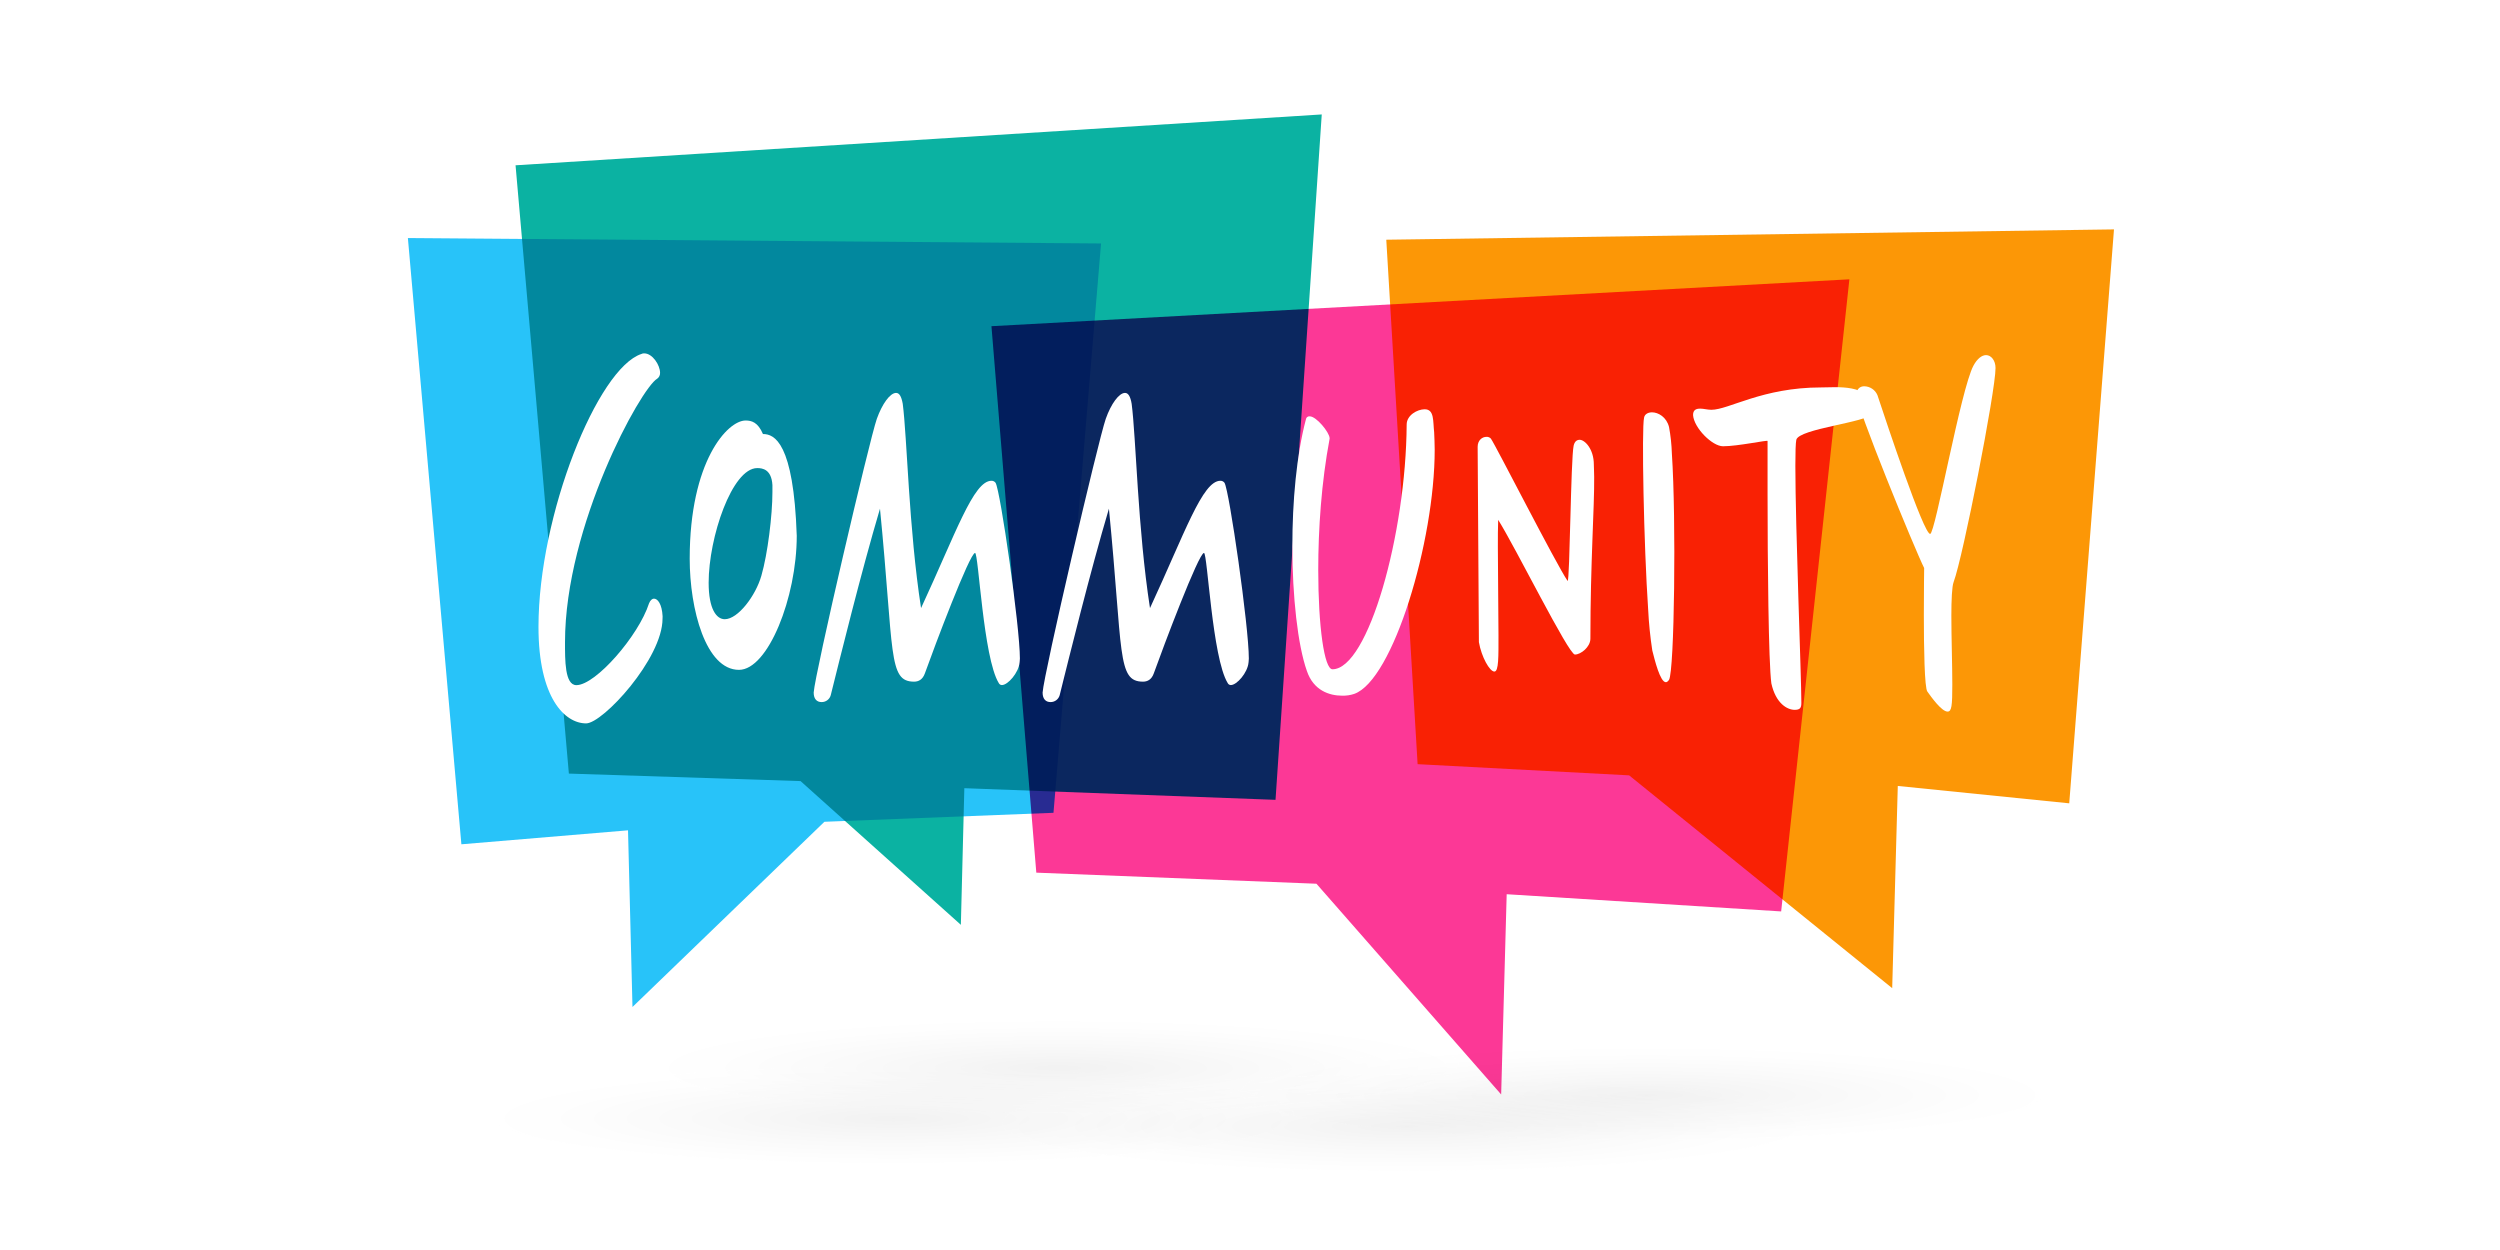
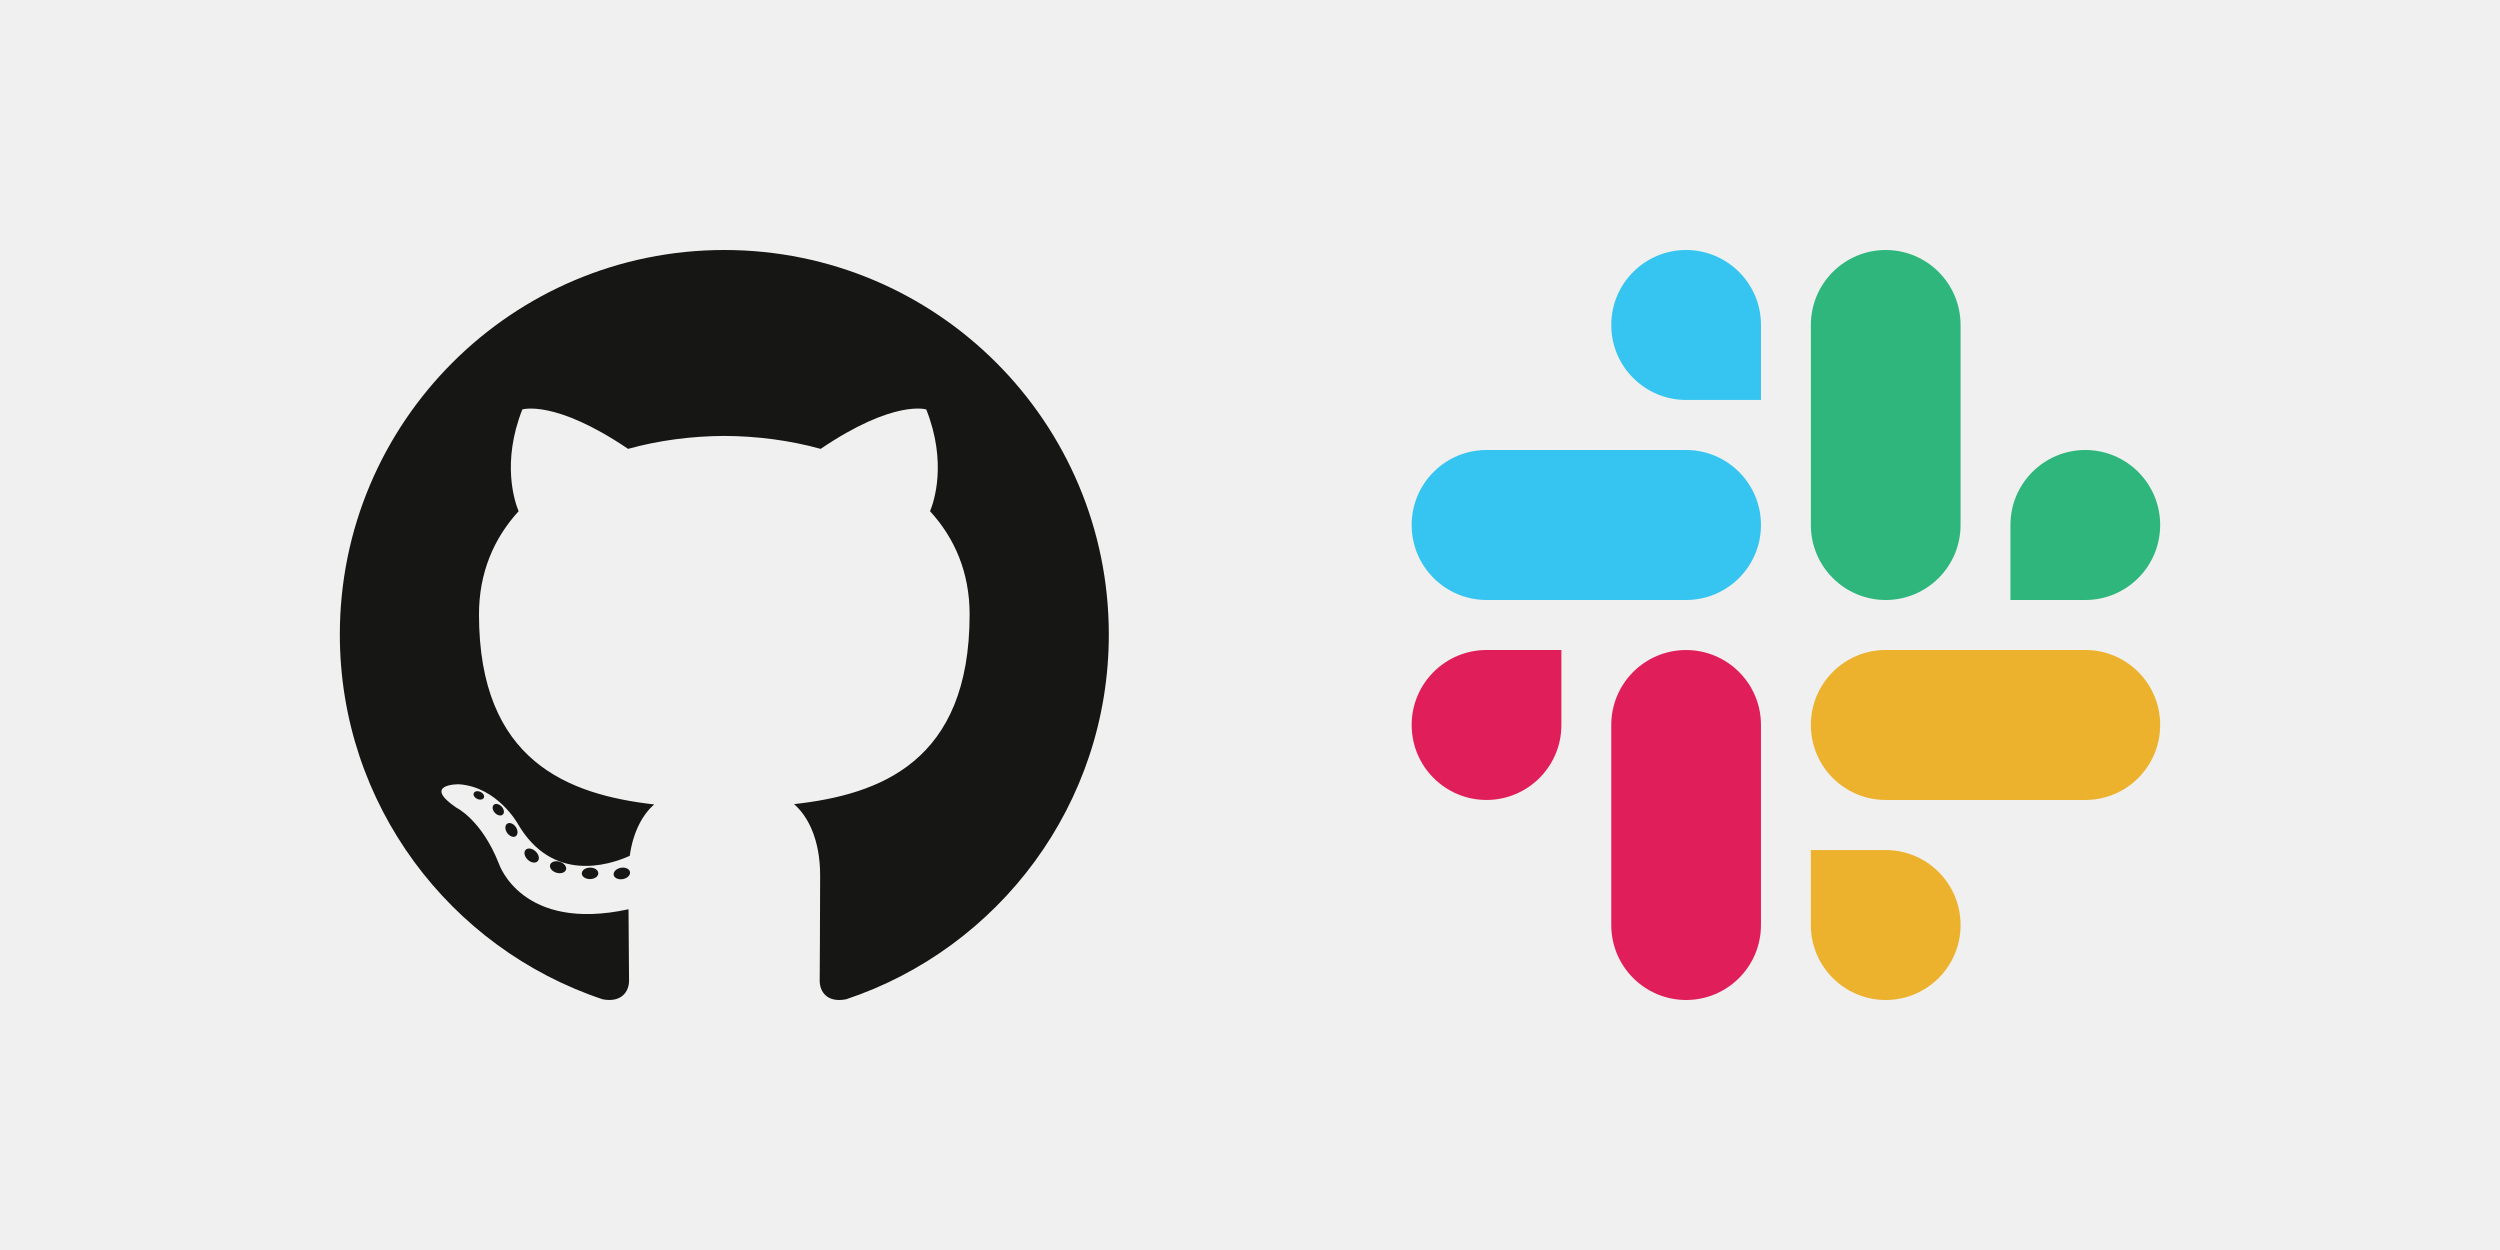
- <svg xmlns="http://www.w3.org/2000/svg" xmlns:xlink="http://www.w3.org/1999/xlink" viewBox="0 0 1417.32 708.66">
-   <defs>
-     <style>.cls-1{isolation:isolate;}.cls-2{fill:#fff;}.cls-3{opacity:0.5;}.cls-4,.cls-5,.cls-6,.cls-7{opacity:0.35;}.cls-10,.cls-11,.cls-12,.cls-4,.cls-5,.cls-6,.cls-7,.cls-8,.cls-9{mix-blend-mode:multiply;}.cls-4{fill:url(#radial-gradient);}.cls-5{fill:url(#radial-gradient-2);}.cls-6{fill:url(#radial-gradient-3);}.cls-7{fill:url(#radial-gradient-4);}.cls-8{fill:#0bb2a2;}.cls-10{fill:#28c3f9;}.cls-11{fill:#fc3896;}.cls-12{fill:#fc9706;}</style>
-     <radialGradient id="radial-gradient" cx="550.02" cy="3494.1" r="182.75" gradientTransform="translate(-181.08 110.08) scale(1.25 0.15)" gradientUnits="userSpaceOnUse">
-       <stop offset="0" stop-color="#b3b3b3" />
-       <stop offset="0.44" stop-color="#dcdcdc" />
-       <stop offset="0.79" stop-color="#f6f6f6" />
-       <stop offset="1" stop-color="#fff" />
-     </radialGradient>
-     <radialGradient id="radial-gradient-2" cx="624.63" cy="3302.97" r="182.75" xlink:href="#radial-gradient" />
-     <radialGradient id="radial-gradient-3" cx="783.12" cy="3523.5" r="182.75" xlink:href="#radial-gradient" />
-     <radialGradient id="radial-gradient-4" cx="891.65" cy="3405.88" r="182.74" xlink:href="#radial-gradient" />
-   </defs>
-   <g class="cls-1">
-     <g id="Layer_2" data-name="Layer 2">
-       <g id="Calque_1" data-name="Calque 1">
-         <rect class="cls-2" width="1417.32" height="708.66" />
-         <g class="cls-3">
-           <path class="cls-4" d="M733.63,632.09c0,15.08-102.16,27.3-228.18,27.3s-228.17-12.22-228.17-27.3S379.44,604.8,505.45,604.8,733.63,617,733.63,632.09Z" />
-           <path class="cls-5" d="M826.76,603.54c0,15.07-102.16,27.29-228.17,27.29s-228.18-12.22-228.18-27.29,102.16-27.3,228.18-27.3S826.76,588.46,826.76,603.54Z" />
-           <ellipse class="cls-6" cx="796.42" cy="636.49" rx="228.17" ry="27.3" />
-           <path class="cls-7" d="M1160.06,618.92c0,15.07-102.16,27.29-228.18,27.29S703.71,634,703.71,618.92s102.16-27.3,228.17-27.3S1160.06,603.84,1160.06,618.92Z" />
-         </g>
-         <polygon class="cls-8" points="749.34 64.88 292.28 93.71 322.51 438.57 453.85 442.82 544.74 524.31 546.71 446.85 723.13 453.45 749.34 64.88" />
-         <g class="cls-9">
-           <polygon class="cls-10" points="231.24 134.95 624.22 138.03 597.25 460.8 467.38 465.89 358.57 570.89 356.04 470.73 261.57 478.65 231.24 134.95" />
-         </g>
-         <polygon class="cls-11" points="1048.47 158.35 562.08 184.93 587.51 494.73 746.32 501.01 851.05 620.48 854.18 506.96 1009.79 516.71 1048.47 158.35" />
-         <g class="cls-9">
-           <polygon class="cls-12" points="1198.48 130.05 785.92 135.9 803.68 433.23 923.6 439.57 1072.74 560.22 1075.91 445.58 1173.11 455.43 1198.48 130.05" />
-         </g>
-         <path class="cls-2" d="M375.61,350.74c0,22.68-33.84,59.37-43.33,59.37-12,0-27-14.34-27-54.7,0-63.7,33.66-146.74,58.37-154.74a2.86,2.86,0,0,1,1.61-.33c4.66,0,8.95,6.67,8.95,11a3.86,3.86,0,0,1-1.61,3.34c-9.31,5.33-52.28,83.37-52.28,149.4,0,10-.18,24.35,6.45,24.35,10.92,0,35.27-28,41.18-46.36.71-1.67,1.61-2.67,2.86-2.67,2,0,4.48,3,4.84,10Z" />
-         <path class="cls-2" d="M418.94,379.76c-18.8,0-27.93-34.35-27.93-63,0-55.36,21.48-78.37,31.69-78.37,3.4,0,7,1,9.84,7.67,6.45,0,17.37,4.66,19.16,57.69C451.7,338.74,435.41,379.76,418.94,379.76Zm10.38-114.39c-14.32,0-27.57,39.35-27.57,65,0,15,4.47,20.68,9.13,20.68,7.52,0,17.55-13.34,20.77-24.68,3.58-12.34,6.26-34.35,6.26-47.36v-4C437.38,266,432.18,265.37,429.32,265.37Z" />
-         <path class="cls-2" d="M568,388.38a2,2,0,0,1-1.79-1.16c-8.77-14.29-11.45-73.74-13.42-73.74-3,0-23.1,53.28-28.47,68.33-1.26,3.48-3.58,4.64-6.09,4.64-14.86,0-11.28-16.22-19.34-98.06-10.56,35.51-22.73,84.93-27.93,105.78a5.31,5.31,0,0,1-5.19,3.86c-2.5,0-4.47-1.55-4.47-5.41.71-10.81,31.51-142.84,35.8-155.19,3.05-8.5,7.52-14.68,10.93-14.68,1.79,0,3,1.93,3.76,6.18,2.5,19.3,3.4,70.65,10.38,115.82,19.87-42.85,29.72-72.19,39.93-72.19a2.77,2.77,0,0,1,2.32,1.16c2.69,4.24,13.79,81.45,13.79,99.6,0,1.16-.18,1.93-.18,2.32C577.47,381.43,571.39,388.38,568,388.38Z" />
-         <path class="cls-2" d="M697.79,388.38a2,2,0,0,1-1.79-1.16c-8.77-14.29-11.46-73.74-13.43-73.74-3,0-23.09,53.28-28.47,68.33-1.25,3.48-3.58,4.64-6.08,4.64-14.86,0-11.28-16.22-19.34-98.06-10.56,35.51-22.74,84.93-27.93,105.78a5.32,5.32,0,0,1-5.19,3.86c-2.51,0-4.48-1.55-4.48-5.41.72-10.81,31.51-142.84,35.81-155.19,3-8.5,7.52-14.68,10.92-14.68,1.79,0,3.05,1.93,3.76,6.18,2.51,19.3,3.4,70.65,10.39,115.82,19.87-42.85,29.72-72.19,39.92-72.19a2.79,2.79,0,0,1,2.33,1.16C696.9,278,708,355.17,708,373.32c0,1.16-.18,1.93-.18,2.32C707.28,381.43,701.19,388.38,697.79,388.38Z" />
-         <path class="cls-2" d="M813.37,255c0,52-23.64,130.73-45.66,138.4a19.88,19.88,0,0,1-6.8,1c-7.34,0-16.29-3-20-14-5.2-14.67-8.24-42.35-8.24-70.7,0-25.34,2.33-51.69,7.7-72a1.92,1.92,0,0,1,2.15-1.67c3.76,0,11.1,9,11.28,12.34v.33c-4.66,24.68-6.45,51.36-6.45,74.37,0,32,3.4,56.36,8.06,56.36,20.23,0,41.71-76.7,42.07-138.73,0-5.34,6.09-8.67,10.21-8.67,5.55,0,4.65,6.67,5.37,13C813.19,248.36,813.37,251.36,813.37,255Z" />
-         <path class="cls-2" d="M903.78,270.37c.18,17-2.14,48.36-2.14,91.71,0,4.67-5.38,9-8.78,9-3.58,0-33.48-60.37-43.5-76.37-.18,4.33-.18,9.67-.18,15.34,0,16,.35,35.35.35,50,0,12,.18,20.68-2.32,20.68-2.69,0-7.34-8.34-8.78-16.68,0-1.33-.53-90-.71-110.72,0-3.67,2.5-5.67,5-5.67a3.13,3.13,0,0,1,2.51,1c3,4.34,36.88,71,43.5,80.71,1.26,0,1.79-69.37,3.41-76.7.53-2.34,1.79-3.34,3.4-3.34,3,0,8.05,5.34,8.05,14C903.6,265.37,903.78,267.7,903.78,270.37Z" />
-         <path class="cls-2" d="M946.22,385.43c-.72,1-1.26,1.33-1.79,1.33-3.23,0-6.27-12.34-7.7-18a227.75,227.75,0,0,1-2.33-23c-2.51-37-3.76-103-2.33-109,.36-2,2.33-3,4.48-3,3.58,0,8.24,2.66,9.67,8.33a99.74,99.74,0,0,1,1.61,15C950.34,294.72,949.26,380.42,946.22,385.43Z" />
-         <path class="cls-2" d="M1061.16,232.35a8.16,8.16,0,0,1-.36,2.34c-1.79,4.67-41,8.33-42.43,14.67-.36,1.67-.53,7-.53,14.67,0,35,3.4,119.73,3.4,134.4,0,2.67-.54,4-3.76,4-4.3,0-10.75-3.67-13.25-15-1.61-11.67-2.15-69.7-2.15-107V250c.18-.67-16.83,3-25.24,3-6.09,0-16.48-10.34-17-17.68,0-3,1.79-3.66,4.11-3.66,1.79,0,4.12.66,6.27.66,9.85,0,29-12.67,62.13-12.67,8.23,0,28.29-2.34,28.82,11.67Z" />
-         <path class="cls-2" d="M1107.54,330.07c-.9,2.33-1.26,10-1.26,19,0,12.34.54,28,.54,39,0,12-.36,15.35-2.68,15.35-3.41,0-9.31-8.34-11.46-11.34-1.61-2-2-24.68-2-43.36,0-14.34.18-26.68.18-26.68-5.2-10.34-38.86-92.38-38.5-98.71.36-3,2.33-4.34,4.48-4.34a8.26,8.26,0,0,1,7.52,5c5.19,15.68,26.14,78.71,29.9,78.71,2.86,0,17.36-82,24.53-95.38,2.14-4,4.83-6,7.16-6,2.86,0,5.37,3,5.37,7.33C1131.35,221.68,1112.91,315.73,1107.54,330.07Z" />
-       </g>
+ <svg xmlns="http://www.w3.org/2000/svg" version="1.1" id="Layer_1" x="0px" y="0px" width="600px" height="300px" viewBox="0 0 600 300" style="enable-background:new 0 0 600 300;" xml:space="preserve">
+   <style type="text/css">
+ 	.st0{fill:#0FB9B8;}
+ 	.st1{fill:#00CCCC;}
+ 	.st2{fill:#333333;}
+ 	.st3{fill:#FFFFFF;}
+ 	.st4{fill:none;stroke:#000000;stroke-width:2.243;stroke-linecap:round;stroke-linejoin:round;stroke-miterlimit:10;}
+ 	.st5{fill:#59AE0B;}
+ 	.st6{fill:#632CA6;}
+ 	.st7{fill:#008C99;}
+ 	.st8{fill:#72CCD2;}
+ 	.st9{fill:#4285F4;}
+ 	.st10{fill:#EA4336;}
+ 	.st11{fill:#5E6268;}
+ 	.st12{fill:#34A752;}
+ 	.st13{fill:#FABB08;}
+ 	.st14{opacity:0.24;filter:url(#AI_GaussianBlur_1_5_);}
+ 	.st15{fill:#FF9900;}
+ 	.st16{fill:#CCCCCC;}
+ 	.st17{fill:url(#SVGID_1_);}
+ 	.st18{opacity:0.24;fill:url(#SVGID_2_);}
+ 	.st19{opacity:0.24;fill:url(#SVGID_3_);}
+ 	.st20{fill:#999999;}
+ 	.st21{opacity:0.6;fill:url(#SVGID_4_);}
+ 	.st22{opacity:0.6;fill:url(#SVGID_5_);}
+ 	.st23{fill:#D8D8D8;}
+ 	.st24{opacity:0.24;}
+ 	.st25{filter:url(#Adobe_OpacityMaskFilter);}
+ 	.st26{opacity:0.18;mask:url(#SVGID_6_);}
+ 	.st27{fill:none;stroke:#E8E8E8;stroke-width:0.349;stroke-miterlimit:10;}
+ 	.st28{fill:none;}
+ 	.st29{fill:#ADADAD;}
+ 	.st30{opacity:0.24;fill:url(#SVGID_7_);}
+ 	.st31{opacity:0.6;fill:url(#SVGID_8_);}
+ 	.st32{opacity:0.6;fill:url(#SVGID_9_);}
+ 	.st33{opacity:0.06;clip-path:url(#SVGID_11_);filter:url(#AI_GaussianBlur_1_5_);}
+ 	.st34{opacity:0.06;clip-path:url(#SVGID_13_);filter:url(#AI_GaussianBlur_1_5_);}
+ 	.st35{opacity:0.24;fill:url(#SVGID_14_);}
+ 	.st36{opacity:0.6;fill:url(#SVGID_15_);}
+ 	.st37{opacity:0.6;fill:url(#SVGID_16_);}
+ 	.st38{opacity:0.06;clip-path:url(#SVGID_18_);filter:url(#AI_GaussianBlur_1_5_);}
+ 	.st39{fill:#5AD7D6;}
+ 	.st40{opacity:0.24;fill:url(#SVGID_19_);}
+ 	.st41{opacity:0.6;fill:url(#SVGID_20_);}
+ 	.st42{opacity:0.24;fill:url(#SVGID_21_);}
+ 	.st43{fill:#B2EBEB;}
+ 	.st44{opacity:0.06;clip-path:url(#SVGID_23_);filter:url(#AI_GaussianBlur_1_5_);}
+ 	.st45{opacity:0.24;fill:url(#SVGID_24_);}
+ 	.st46{opacity:0.6;fill:url(#SVGID_25_);}
+ 	.st47{opacity:0.6;fill:url(#SVGID_26_);}
+ 	.st48{fill:none;stroke:#CCCCCC;stroke-width:0.474;stroke-miterlimit:10;}
+ 	.st49{opacity:0.12;clip-path:url(#SVGID_28_);}
+ 	.st50{fill:none;stroke:#FFFFFF;stroke-width:0.75;stroke-miterlimit:10;}
+ 	.st51{opacity:0.12;}
+ 	.st52{opacity:0.48;}
+ 	.st53{filter:url(#Adobe_OpacityMaskFilter_1_);}
+ 	.st54{opacity:0.36;mask:url(#SVGID_29_);}
+ 	.st55{opacity:0.36;}
+ 	.st56{filter:url(#Adobe_OpacityMaskFilter_2_);}
+ 	.st57{opacity:0.18;mask:url(#SVGID_30_);}
+ 	.st58{fill:none;stroke:#FFFFFF;stroke-width:0.349;stroke-miterlimit:10;}
+ 	.st59{opacity:0.24;fill:url(#SVGID_31_);}
+ 	.st60{opacity:0.24;fill:url(#SVGID_32_);}
+ 	.st61{opacity:0.24;fill:url(#SVGID_33_);}
+ 	.st62{opacity:0.12;filter:url(#AI_GaussianBlur_1_5_);}
+ 	.st63{fill:url(#SVGID_34_);}
+ 	.st64{fill:#33D6D6;}
+ 	.st65{opacity:0.36;fill:url(#SVGID_35_);}
+ 	.st66{opacity:0.84;fill:url(#SVGID_36_);}
+ 	.st67{opacity:0.6;fill:url(#SVGID_37_);}
+ 	.st68{opacity:0.36;fill:#BF8226;}
+ 	.st69{fill:#99EBEB;}
+ 	.st70{opacity:0.72;fill:#00CCCC;}
+ 	.st71{fill:#FFFFFF;stroke:#000000;stroke-width:2.243;stroke-linecap:round;stroke-linejoin:round;stroke-miterlimit:10;}
+ 	.st72{fill:#161614;}
+ 	.st73{fill-rule:evenodd;clip-rule:evenodd;fill:#36C5F0;}
+ 	.st74{fill-rule:evenodd;clip-rule:evenodd;fill:#2EB67D;}
+ 	.st75{fill-rule:evenodd;clip-rule:evenodd;fill:#ECB22E;}
+ 	.st76{fill-rule:evenodd;clip-rule:evenodd;fill:#E01E5A;}
+ 	.st77{fill:none;stroke:#000000;stroke-width:2.25;stroke-linecap:round;stroke-linejoin:round;stroke-miterlimit:10;}
+ 	.st78{fill:none;stroke:#000000;stroke-width:3;stroke-linecap:round;stroke-linejoin:round;stroke-miterlimit:10;}
+ 	.st79{fill:none;stroke:#000000;stroke-width:1.875;stroke-linecap:round;stroke-linejoin:round;stroke-miterlimit:10;}
+ 	.st80{fill:none;stroke:#000000;stroke-width:2.5;stroke-linecap:round;stroke-linejoin:round;stroke-miterlimit:10;}
+ </style>
+   <g>
+     <g>
+       <path class="st72" d="M173.838,60c-50.957,0-92.278,41.314-92.278,92.278c0,40.772,26.44,75.361,63.106,87.563    c4.612,0.854,6.305-2.002,6.305-4.439c0-2.2-0.086-9.47-0.125-17.18c-25.673,5.582-31.09-10.888-31.09-10.888    c-4.198-10.666-10.246-13.502-10.246-13.502c-8.372-5.728,0.631-5.61,0.631-5.61c9.267,0.651,14.146,9.51,14.146,9.51    c8.23,14.108,21.587,10.029,26.853,7.671c0.828-5.965,3.22-10.035,5.859-12.339c-20.496-2.334-42.042-10.246-42.042-45.605    c0-10.074,3.605-18.307,9.508-24.769c-0.958-2.325-4.117-11.71,0.894-24.421c0,0,7.749-2.48,25.383,9.459    c7.36-2.045,15.255-3.07,23.097-3.105c7.842,0.035,15.742,1.06,23.117,3.105c17.613-11.939,25.351-9.459,25.351-9.459    c5.023,12.711,1.863,22.096,0.905,24.421c5.916,6.462,9.497,14.694,9.497,24.769c0,35.442-21.587,43.247-42.135,45.531    c3.31,2.864,6.259,8.48,6.259,17.089c0,12.347-0.107,22.284-0.107,25.324c0,2.456,1.661,5.333,6.339,4.427    c36.645-12.216,63.052-46.793,63.052-87.551C266.115,101.314,224.8,60,173.838,60" />
+       <path class="st72" d="M116.121,191.453c-0.203,0.458-0.925,0.596-1.581,0.282c-0.669-0.301-1.046-0.926-0.829-1.387    c0.199-0.472,0.921-0.604,1.589-0.287C115.971,190.361,116.353,190.992,116.121,191.453 M120.66,195.503    c-0.44,0.408-1.301,0.219-1.885-0.426c-0.604-0.643-0.716-1.503-0.27-1.918c0.454-0.407,1.288-0.217,1.893,0.427    C121.002,194.236,121.12,195.091,120.66,195.503 M123.774,200.684c-0.566,0.393-1.491,0.025-2.062-0.796    c-0.565-0.82-0.565-1.804,0.012-2.199c0.573-0.394,1.484-0.04,2.063,0.774C124.352,199.299,124.352,200.283,123.774,200.684     M129.04,206.686c-0.506,0.557-1.583,0.408-2.372-0.353c-0.806-0.744-1.031-1.8-0.524-2.358c0.512-0.559,1.595-0.402,2.39,0.353    C129.335,205.071,129.58,206.135,129.04,206.686 M135.846,208.713c-0.222,0.722-1.26,1.051-2.305,0.744    c-1.044-0.316-1.727-1.163-1.516-1.893c0.217-0.727,1.259-1.07,2.312-0.741C135.379,207.137,136.064,207.977,135.846,208.713     M143.593,209.572c0.026,0.761-0.861,1.392-1.958,1.406c-1.104,0.024-1.996-0.592-2.008-1.34c0-0.769,0.866-1.394,1.969-1.412    C142.694,208.204,143.593,208.815,143.593,209.572 M151.202,209.28c0.132,0.743-0.631,1.505-1.72,1.708    c-1.071,0.195-2.063-0.263-2.199-0.999c-0.133-0.761,0.644-1.523,1.713-1.721C150.087,208.079,151.063,208.525,151.202,209.28" />
+     </g>
+     <g>
+       <path class="st73" d="M404.664,60c-9.93,0.007-17.967,8.066-17.96,17.996c-0.007,9.93,8.037,17.989,17.967,17.996h17.967V78.004    C422.646,68.073,414.602,60.015,404.664,60C404.672,60,404.672,60,404.664,60 M404.664,108h-47.897    c-9.93,0.007-17.974,8.066-17.967,17.996c-0.015,9.93,8.029,17.989,17.96,18.004h47.905c9.93-0.007,17.974-8.066,17.967-17.996    C422.639,116.066,414.595,108.007,404.664,108L404.664,108z" />
+       <path class="st74" d="M518.441,125.996c0.007-9.93-8.037-17.989-17.967-17.996c-9.93,0.007-17.974,8.066-17.967,17.996V144h17.967    C510.404,143.993,518.448,135.934,518.441,125.996z M470.536,125.996v-48c0.007-9.923-8.029-17.982-17.96-17.996    c-9.93,0.007-17.974,8.066-17.967,17.996v48c-0.015,9.93,8.029,17.989,17.96,18.004    C462.499,143.993,470.543,135.934,470.536,125.996z" />
+       <path class="st75" d="M452.569,240c9.93-0.007,17.974-8.066,17.967-17.996c0.007-9.93-8.037-17.989-17.967-17.996h-17.967v17.996    C434.595,231.927,442.639,239.985,452.569,240z M452.569,191.993h47.905c9.93-0.007,17.974-8.066,17.967-17.996    c0.015-9.93-8.029-17.989-17.96-18.004h-47.905c-9.93,0.007-17.974,8.066-17.967,17.996    C434.602,183.927,442.639,191.985,452.569,191.993L452.569,191.993z" />
+       <path class="st76" d="M338.8,173.996c-0.007,9.93,8.037,17.989,17.967,17.996c9.93-0.007,17.974-8.066,17.967-17.996V156h-17.967    C346.837,156.007,338.793,164.066,338.8,173.996z M386.705,173.996v48c-0.015,9.93,8.029,17.989,17.96,18.004    c9.93-0.007,17.974-8.066,17.967-17.996v-47.993c0.015-9.93-8.029-17.989-17.96-18.004    C394.734,156.007,386.697,164.066,386.705,173.996C386.705,173.996,386.705,174.004,386.705,173.996" />
    </g>
  </g>
</svg>
